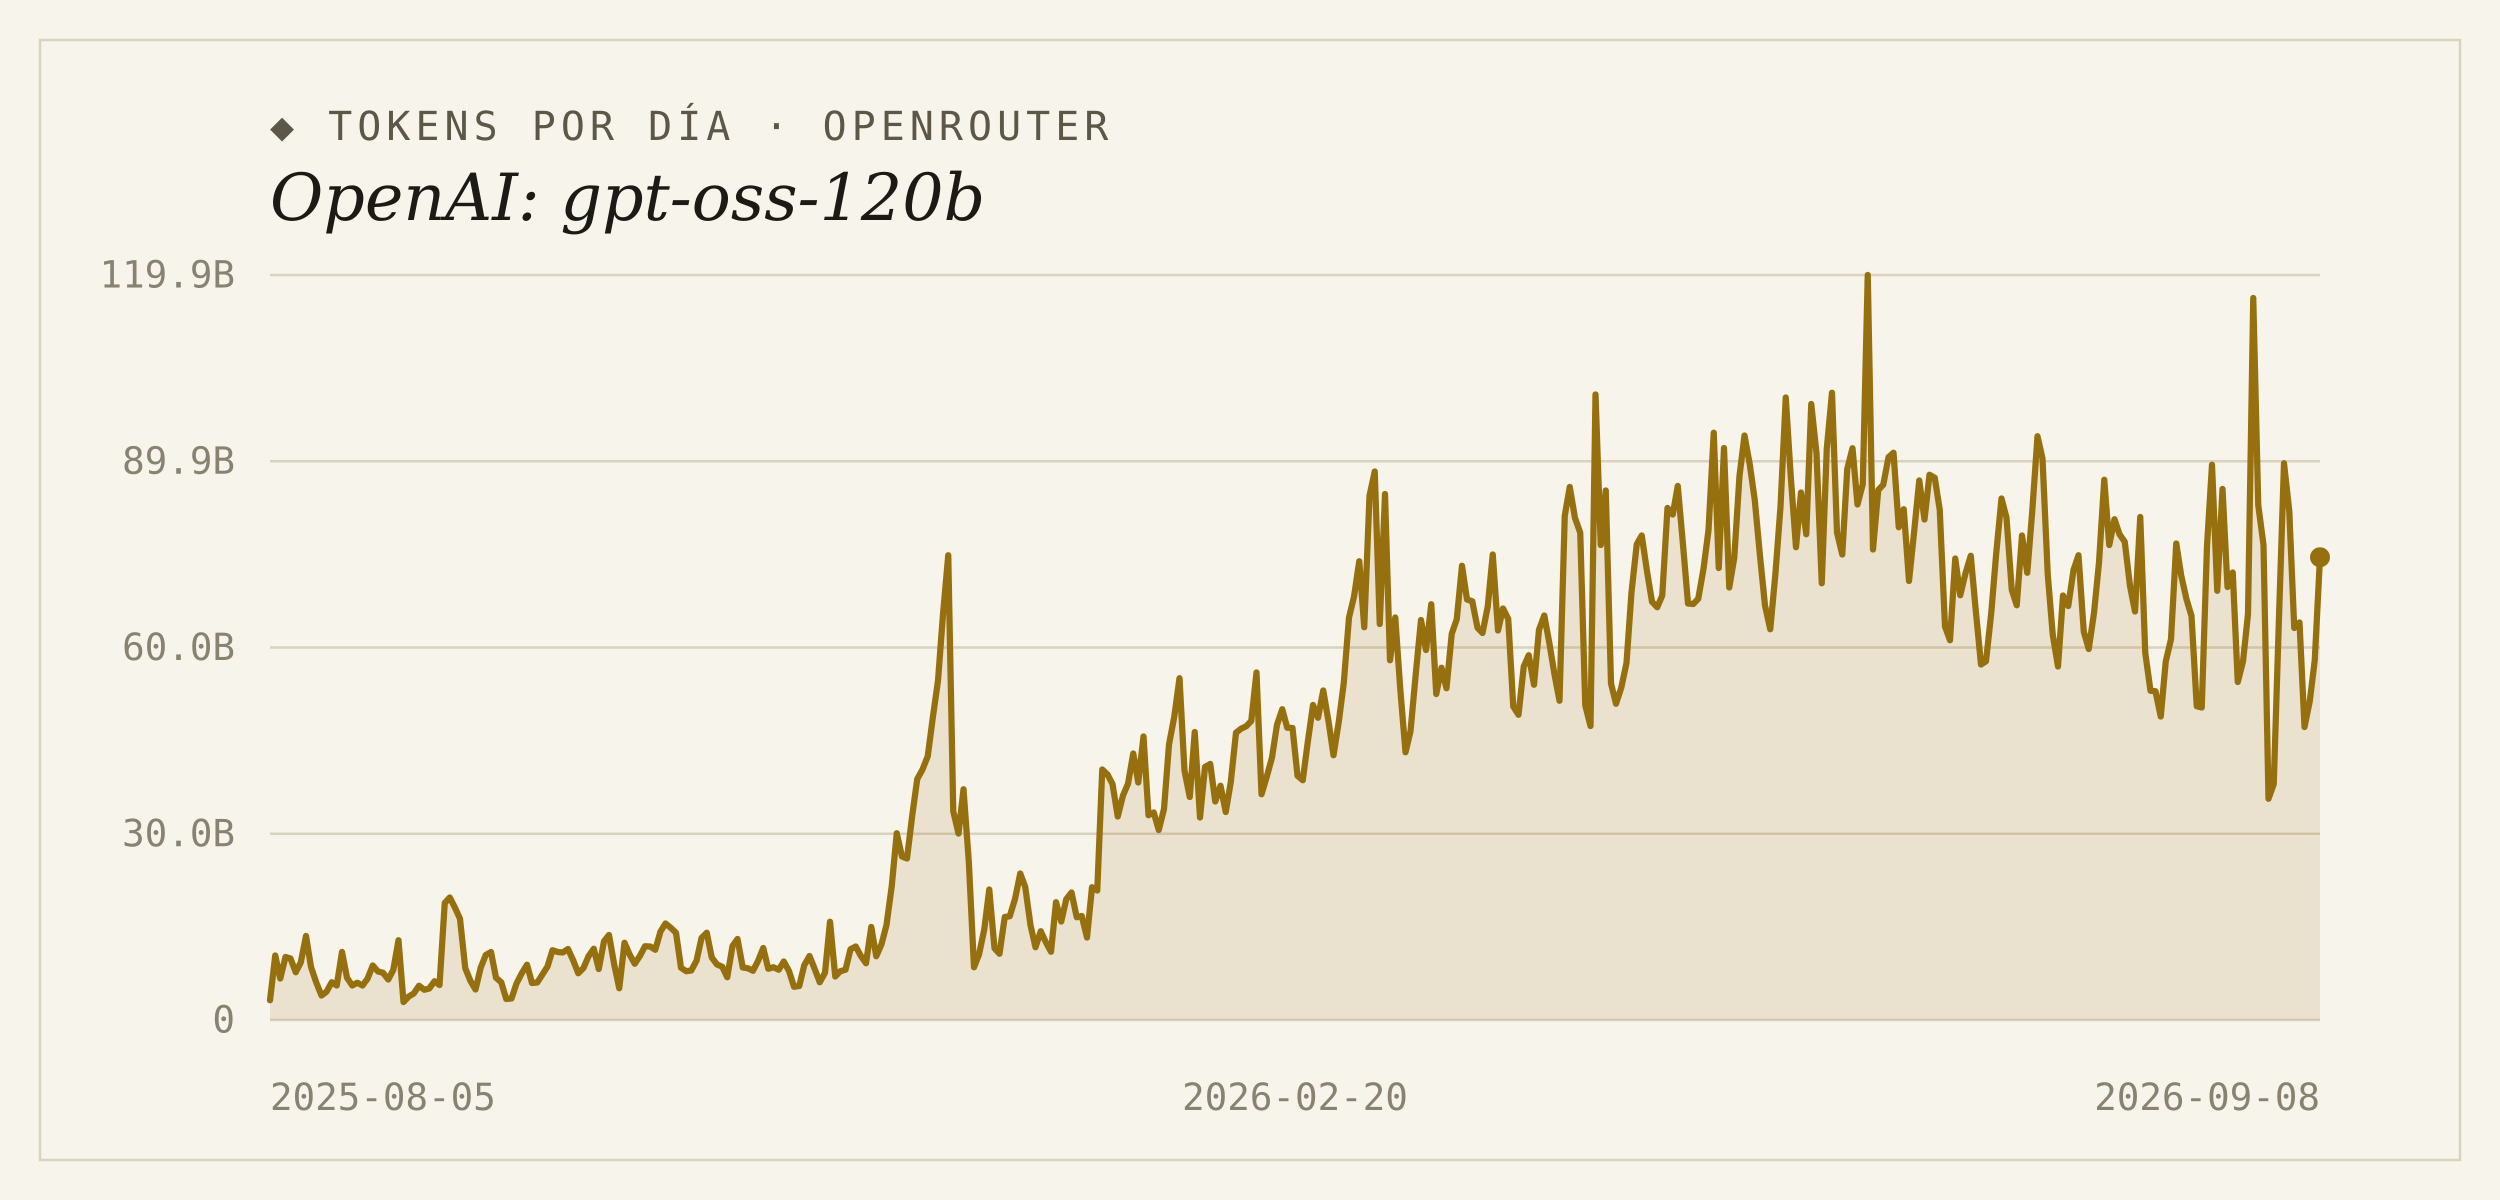
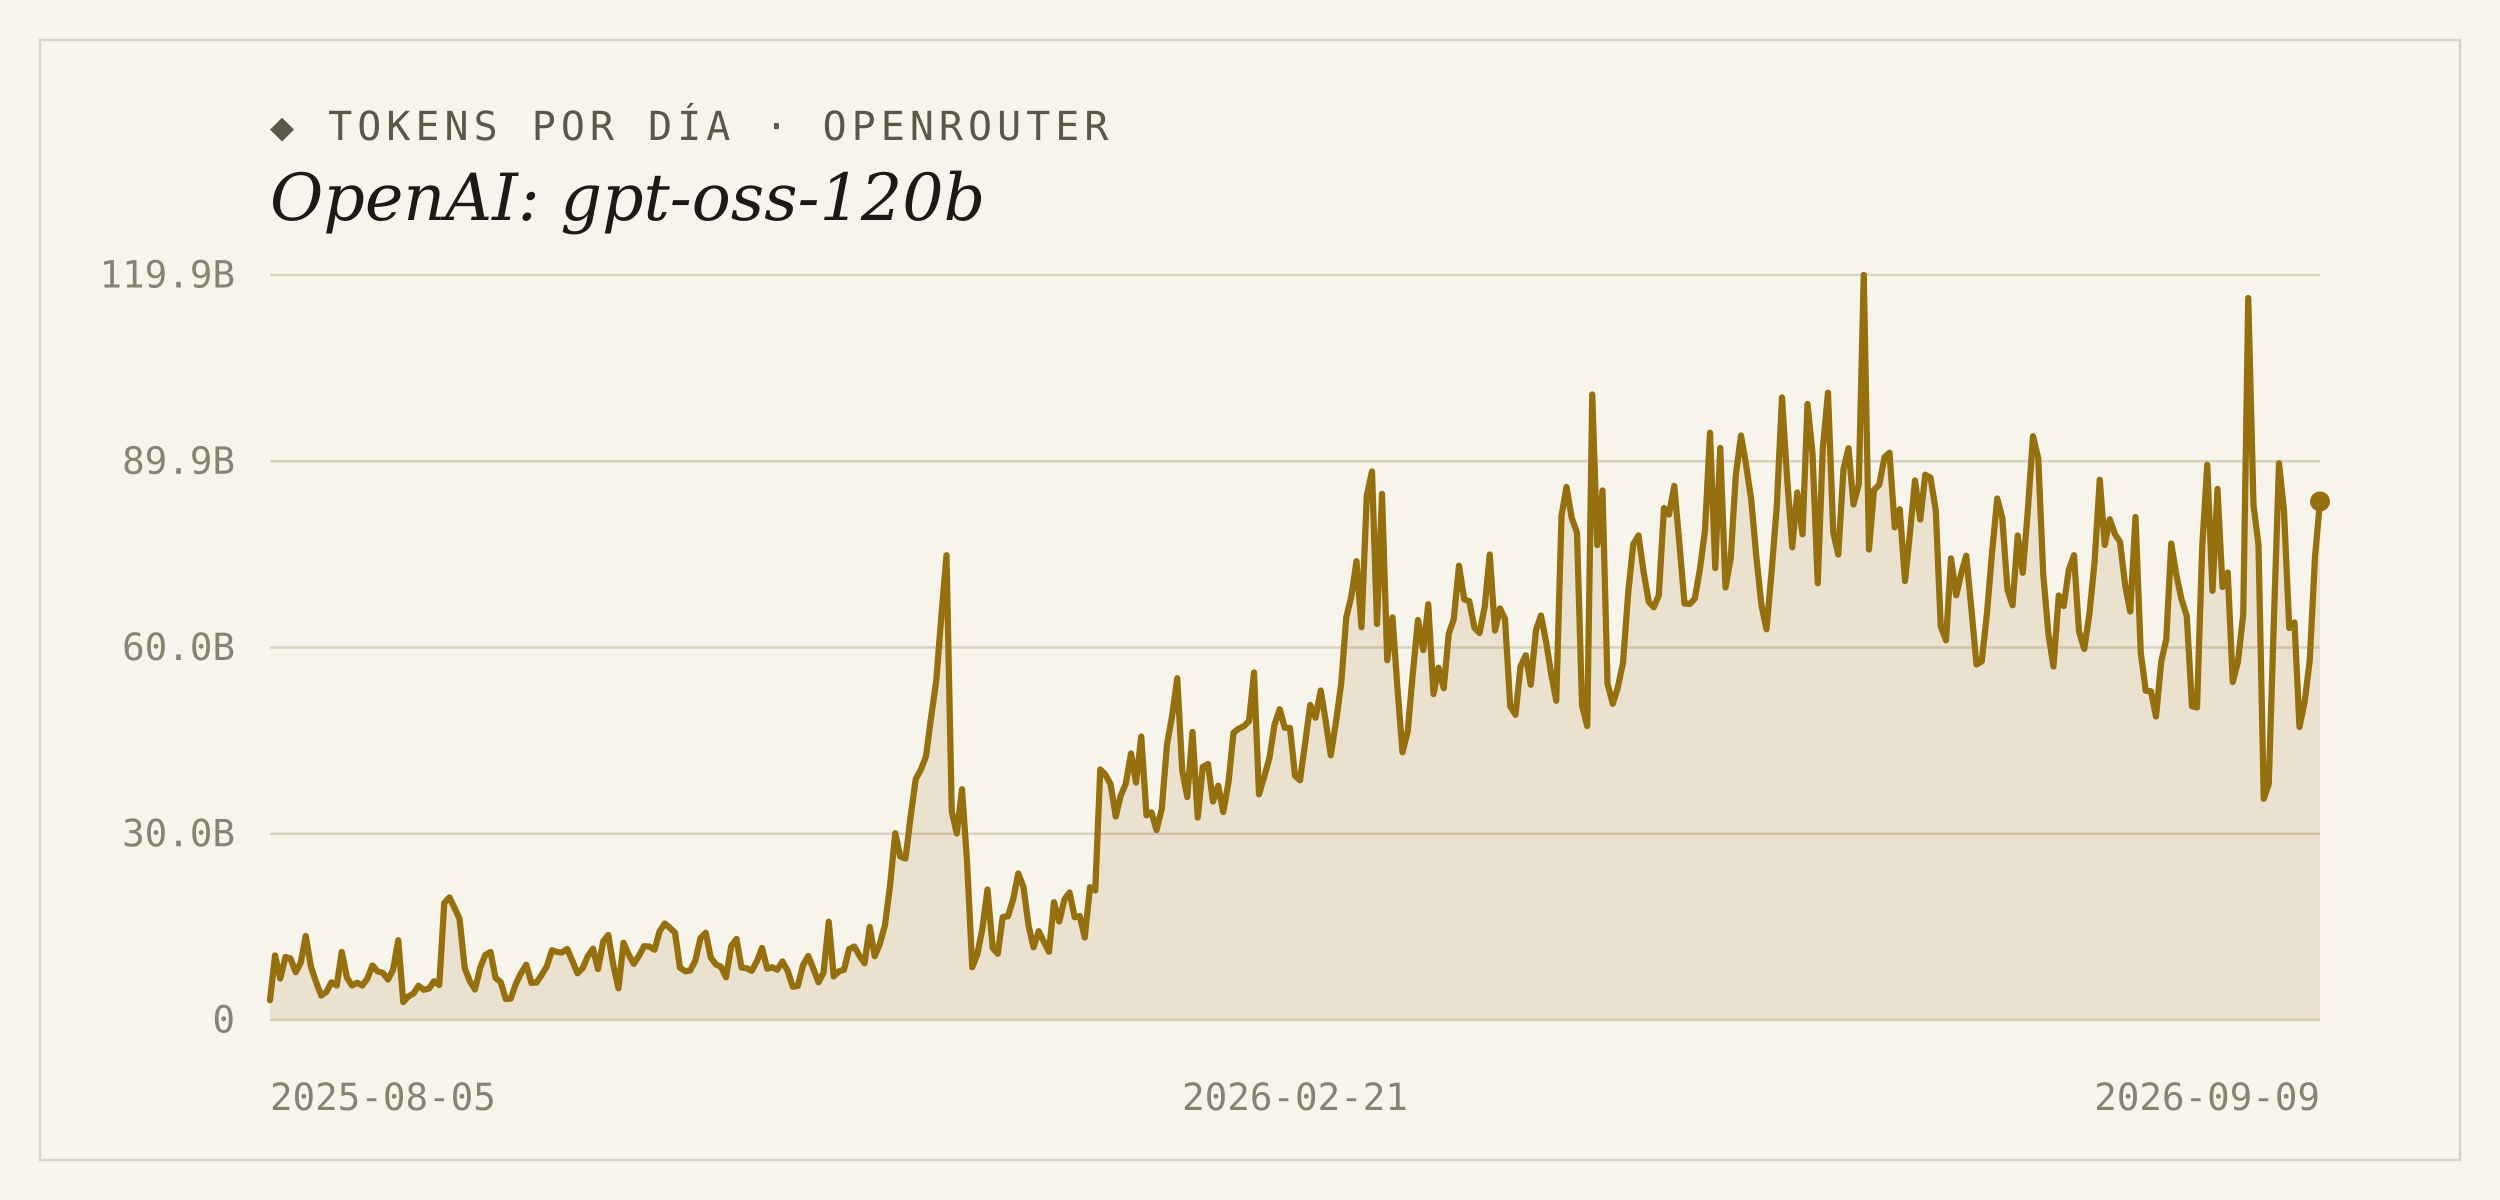
<svg xmlns="http://www.w3.org/2000/svg" width="1000" height="480" viewBox="0 0 1000 480">
  <rect width="1000" height="480" fill="#f7f4ec" />
  <rect x="16" y="16" width="968" height="448" fill="none" stroke="#d9d2bf" stroke-width="1" />
  <text x="108" y="56" font-family="'DejaVu Sans Mono', Consolas, monospace" font-size="16" letter-spacing="2" fill="#5d5748">◆ TOKENS POR DÍA · OPENROUTER</text>
  <text x="108" y="88" font-family="Georgia, 'DejaVu Serif', serif" font-size="26" font-style="italic" fill="#1c1a16">OpenAI: gpt-oss-120b</text>
  <line x1="108" y1="408.0" x2="928" y2="408.0" stroke="#d9d2bf" stroke-width="1" />
  <text x="94" y="413" text-anchor="end" font-family="'DejaVu Sans Mono', Consolas, monospace" font-size="15" fill="#8a8271">0</text>
  <line x1="108" y1="333.5" x2="928" y2="333.5" stroke="#d9d2bf" stroke-width="1" />
  <text x="94" y="338.5" text-anchor="end" font-family="'DejaVu Sans Mono', Consolas, monospace" font-size="15" fill="#8a8271">30.0B</text>
  <line x1="108" y1="259.0" x2="928" y2="259.0" stroke="#d9d2bf" stroke-width="1" />
  <text x="94" y="264" text-anchor="end" font-family="'DejaVu Sans Mono', Consolas, monospace" font-size="15" fill="#8a8271">60.0B</text>
  <line x1="108" y1="184.5" x2="928" y2="184.5" stroke="#d9d2bf" stroke-width="1" />
  <text x="94" y="189.5" text-anchor="end" font-family="'DejaVu Sans Mono', Consolas, monospace" font-size="15" fill="#8a8271">89.9B</text>
  <line x1="108" y1="110.0" x2="928" y2="110.0" stroke="#d9d2bf" stroke-width="1" />
  <text x="94" y="115" text-anchor="end" font-family="'DejaVu Sans Mono', Consolas, monospace" font-size="15" fill="#8a8271">119.9B</text>
-   <path d="M 108,408.0 L 108.0,400.1 L 110.1,382.2 L 112.1,391.4 L 114.2,382.8 L 116.2,383.4 L 118.3,388.9 L 120.3,385.0 L 122.4,374.4 L 124.4,386.8 L 126.5,393.0 L 128.6,398.2 L 130.6,396.7 L 132.7,392.9 L 134.7,394.2 L 136.8,380.8 L 138.8,391.1 L 140.9,394.2 L 142.9,393.1 L 145.0,394.2 L 147.0,391.5 L 149.1,386.2 L 151.2,388.6 L 153.2,389.1 L 155.3,391.8 L 157.3,388.0 L 159.4,376.1 L 161.4,400.8 L 163.5,398.6 L 165.5,397.4 L 167.6,394.3 L 169.7,395.9 L 171.7,395.4 L 173.8,392.5 L 175.8,394.0 L 177.9,361.2 L 179.9,359.0 L 182.0,363.1 L 184.0,367.5 L 186.1,387.3 L 188.2,392.4 L 190.2,395.8 L 192.3,387.0 L 194.3,382.0 L 196.4,380.8 L 198.4,391.1 L 200.5,392.9 L 202.5,399.6 L 204.6,399.4 L 206.6,393.4 L 208.7,389.3 L 210.8,385.9 L 212.8,393.2 L 214.9,393.0 L 216.9,389.9 L 219.0,386.6 L 221.0,380.1 L 223.1,380.8 L 225.1,381.0 L 227.2,379.6 L 229.3,384.2 L 231.3,389.3 L 233.4,387.2 L 235.4,382.5 L 237.5,379.5 L 239.5,387.6 L 241.6,376.5 L 243.6,374.0 L 245.7,385.9 L 247.7,395.3 L 249.8,377.1 L 251.9,381.9 L 253.9,385.5 L 256.0,382.3 L 258.0,378.5 L 260.1,378.6 L 262.1,379.9 L 264.2,372.6 L 266.2,369.4 L 268.3,371.1 L 270.4,373.1 L 272.4,387.1 L 274.5,388.5 L 276.5,388.2 L 278.6,384.3 L 280.6,375.2 L 282.7,373.1 L 284.7,383.0 L 286.8,385.8 L 288.9,386.7 L 290.9,390.9 L 293.0,378.4 L 295.0,375.6 L 297.1,387.0 L 299.1,387.3 L 301.2,388.3 L 303.2,384.4 L 305.3,379.2 L 307.3,387.5 L 309.4,386.9 L 311.5,387.9 L 313.5,384.6 L 315.6,388.4 L 317.6,394.7 L 319.7,394.4 L 321.7,386.1 L 323.8,382.4 L 325.8,387.4 L 327.9,392.9 L 330.0,389.1 L 332.0,368.7 L 334.1,390.6 L 336.1,388.5 L 338.2,387.9 L 340.2,379.7 L 342.3,378.6 L 344.3,382.3 L 346.4,385.3 L 348.5,370.8 L 350.5,382.5 L 352.6,377.7 L 354.6,370.0 L 356.7,354.4 L 358.7,333.3 L 360.8,342.6 L 362.8,343.4 L 364.9,326.2 L 366.9,311.6 L 369.0,307.8 L 371.1,302.5 L 373.1,287.2 L 375.2,272.3 L 377.2,245.7 L 379.3,222.1 L 381.3,324.5 L 383.4,333.4 L 385.4,315.7 L 387.5,344.3 L 389.6,386.9 L 391.6,381.8 L 393.7,371.8 L 395.7,355.8 L 397.8,379.3 L 399.8,381.5 L 401.9,366.8 L 403.9,366.5 L 406.0,359.6 L 408.1,349.4 L 410.1,354.8 L 412.2,370.1 L 414.2,378.9 L 416.3,372.5 L 418.3,376.8 L 420.4,380.7 L 422.4,360.9 L 424.5,368.6 L 426.5,359.7 L 428.6,357.0 L 430.7,366.9 L 432.7,366.4 L 434.8,375.0 L 436.8,354.9 L 438.9,356.2 L 440.9,307.8 L 443.0,309.8 L 445.0,313.6 L 447.1,326.6 L 449.2,318.2 L 451.2,313.5 L 453.3,301.4 L 455.3,313.0 L 457.4,294.6 L 459.4,326.1 L 461.5,325.0 L 463.5,332.0 L 465.6,323.6 L 467.6,297.8 L 469.7,286.7 L 471.8,271.3 L 473.8,308.3 L 475.9,318.8 L 477.9,292.8 L 480.0,327.0 L 482.0,306.8 L 484.1,305.6 L 486.1,320.6 L 488.2,314.3 L 490.3,324.8 L 492.3,312.9 L 494.4,293.1 L 496.4,291.5 L 498.5,290.5 L 500.5,288.4 L 502.6,269.0 L 504.6,317.7 L 506.7,310.7 L 508.8,303.0 L 510.8,289.9 L 512.9,283.7 L 514.9,291.1 L 517.0,291.2 L 519.0,310.3 L 521.1,312.1 L 523.1,296.9 L 525.2,282.0 L 527.2,287.1 L 529.3,276.2 L 531.4,288.5 L 533.4,302.1 L 535.5,288.8 L 537.5,273.3 L 539.6,247.0 L 541.6,238.7 L 543.7,224.5 L 545.7,250.9 L 547.8,198.3 L 549.9,188.6 L 551.9,249.6 L 554.0,197.6 L 556.0,264.1 L 558.1,247.0 L 560.1,275.5 L 562.2,300.9 L 564.2,292.5 L 566.3,269.6 L 568.4,248.0 L 570.4,260.0 L 572.5,241.7 L 574.5,277.6 L 576.6,267.1 L 578.6,275.3 L 580.7,253.5 L 582.7,247.7 L 584.8,226.3 L 586.8,239.8 L 588.9,240.5 L 591.0,251.1 L 593.0,253.2 L 595.1,242.6 L 597.1,221.8 L 599.2,252.2 L 601.2,243.4 L 603.3,247.6 L 605.3,282.6 L 607.4,285.9 L 609.5,266.6 L 611.5,262.1 L 613.6,273.9 L 615.6,251.9 L 617.7,246.2 L 619.7,257.0 L 621.8,269.8 L 623.8,280.3 L 625.9,206.3 L 627.9,194.8 L 630.0,207.2 L 632.1,213.1 L 634.1,282.1 L 636.2,290.4 L 638.2,157.8 L 640.3,218.0 L 642.3,196.2 L 644.4,273.4 L 646.4,281.5 L 648.5,275.1 L 650.6,265.2 L 652.6,236.9 L 654.7,217.7 L 656.7,214.2 L 658.8,228.5 L 660.8,240.7 L 662.9,242.9 L 664.9,238.2 L 667.0,203.2 L 669.1,205.8 L 671.1,194.4 L 673.2,217.9 L 675.2,241.4 L 677.3,241.6 L 679.3,239.5 L 681.4,227.5 L 683.4,212.1 L 685.5,173.1 L 687.5,227.2 L 689.6,179.2 L 691.7,235.0 L 693.7,223.2 L 695.8,190.3 L 697.8,174.2 L 699.9,185.7 L 701.9,200.0 L 704.0,222.4 L 706.0,242.2 L 708.1,251.7 L 710.2,229.1 L 712.2,202.7 L 714.3,159.0 L 716.3,190.6 L 718.4,218.9 L 720.4,197.0 L 722.5,213.7 L 724.5,161.6 L 726.6,181.3 L 728.7,233.3 L 730.7,179.6 L 732.8,157.1 L 734.8,213.0 L 736.9,221.8 L 738.9,187.6 L 741.0,179.3 L 743.0,201.8 L 745.1,193.7 L 747.1,110.0 L 749.2,219.8 L 751.3,196.0 L 753.3,193.9 L 755.4,182.9 L 757.4,181.1 L 759.5,210.9 L 761.5,203.7 L 763.6,232.4 L 765.6,213.2 L 767.7,192.2 L 769.8,207.8 L 771.8,189.9 L 773.9,191.1 L 775.9,204.0 L 778.0,250.6 L 780.0,256.1 L 782.1,223.4 L 784.1,238.1 L 786.2,229.3 L 788.3,222.3 L 790.3,244.1 L 792.4,265.8 L 794.4,264.5 L 796.5,245.2 L 798.5,221.2 L 800.6,199.4 L 802.6,207.1 L 804.7,235.9 L 806.7,242.1 L 808.8,214.2 L 810.9,229.1 L 812.9,204.5 L 815.0,174.5 L 817.0,183.4 L 819.1,229.8 L 821.1,253.9 L 823.2,266.6 L 825.2,238.2 L 827.3,242.4 L 829.4,228.0 L 831.4,222.1 L 833.5,252.6 L 835.5,259.6 L 837.6,245.2 L 839.6,225.0 L 841.7,191.9 L 843.7,218.0 L 845.8,207.7 L 847.8,213.7 L 849.9,216.7 L 852.0,234.4 L 854.0,244.6 L 856.1,206.8 L 858.1,261.1 L 860.2,276.3 L 862.2,276.5 L 864.3,286.6 L 866.3,264.6 L 868.4,255.7 L 870.5,217.4 L 872.5,230.3 L 874.6,239.7 L 876.6,246.4 L 878.7,282.5 L 880.7,283.0 L 882.8,218.4 L 884.8,185.9 L 886.9,236.3 L 889.0,195.6 L 891.0,234.8 L 893.1,229.0 L 895.1,272.8 L 897.2,264.6 L 899.2,245.6 L 901.3,119.2 L 903.3,202.0 L 905.4,218.0 L 907.4,319.5 L 909.5,313.6 L 911.6,246.8 L 913.6,185.3 L 915.7,204.3 L 917.7,251.2 L 919.8,249.0 L 921.8,290.8 L 923.9,280.5 L 925.9,264.1 L 928.0,222.9 L 928.0,408.0 Z" fill="#96700f" fill-opacity="0.14" />
-   <polyline points="108.0,400.1 110.1,382.2 112.1,391.4 114.2,382.8 116.2,383.4 118.3,388.9 120.3,385.0 122.4,374.4 124.4,386.8 126.5,393.0 128.6,398.2 130.6,396.7 132.7,392.9 134.7,394.2 136.8,380.8 138.8,391.1 140.9,394.2 142.9,393.1 145.0,394.2 147.0,391.5 149.1,386.2 151.2,388.6 153.2,389.1 155.3,391.8 157.3,388.0 159.4,376.1 161.4,400.8 163.5,398.6 165.5,397.4 167.6,394.3 169.7,395.9 171.7,395.4 173.8,392.5 175.8,394.0 177.9,361.2 179.9,359.0 182.0,363.1 184.0,367.5 186.1,387.3 188.2,392.4 190.2,395.8 192.3,387.0 194.3,382.0 196.4,380.8 198.4,391.1 200.5,392.9 202.5,399.6 204.6,399.4 206.6,393.4 208.7,389.3 210.8,385.9 212.8,393.2 214.9,393.0 216.9,389.9 219.0,386.6 221.0,380.1 223.1,380.8 225.1,381.0 227.2,379.6 229.3,384.2 231.3,389.3 233.4,387.2 235.4,382.5 237.5,379.5 239.5,387.6 241.6,376.5 243.6,374.0 245.7,385.9 247.7,395.3 249.8,377.1 251.9,381.9 253.9,385.5 256.0,382.3 258.0,378.5 260.1,378.6 262.1,379.9 264.2,372.6 266.2,369.4 268.3,371.1 270.4,373.1 272.4,387.1 274.5,388.5 276.5,388.2 278.6,384.3 280.6,375.2 282.7,373.1 284.7,383.0 286.8,385.8 288.9,386.7 290.9,390.9 293.0,378.4 295.0,375.6 297.1,387.0 299.1,387.3 301.2,388.3 303.2,384.4 305.3,379.2 307.3,387.5 309.4,386.9 311.5,387.9 313.5,384.6 315.6,388.4 317.6,394.7 319.7,394.4 321.7,386.1 323.8,382.4 325.8,387.4 327.9,392.9 330.0,389.1 332.0,368.7 334.1,390.6 336.1,388.5 338.2,387.9 340.2,379.7 342.3,378.6 344.3,382.3 346.4,385.3 348.5,370.8 350.5,382.5 352.6,377.7 354.6,370.0 356.7,354.4 358.7,333.3 360.8,342.6 362.8,343.4 364.9,326.2 366.9,311.6 369.0,307.8 371.1,302.5 373.1,287.2 375.2,272.3 377.2,245.7 379.3,222.1 381.3,324.5 383.4,333.4 385.4,315.7 387.5,344.3 389.6,386.9 391.6,381.8 393.7,371.8 395.7,355.8 397.8,379.3 399.8,381.5 401.9,366.8 403.9,366.5 406.0,359.6 408.1,349.4 410.1,354.8 412.2,370.1 414.2,378.9 416.3,372.5 418.3,376.8 420.4,380.7 422.4,360.9 424.5,368.6 426.5,359.7 428.6,357.0 430.7,366.9 432.7,366.4 434.8,375.0 436.8,354.9 438.9,356.2 440.9,307.8 443.0,309.8 445.0,313.6 447.1,326.6 449.2,318.2 451.2,313.5 453.3,301.4 455.3,313.0 457.4,294.6 459.4,326.1 461.5,325.0 463.5,332.0 465.6,323.6 467.6,297.8 469.7,286.7 471.8,271.3 473.8,308.3 475.9,318.8 477.9,292.8 480.0,327.0 482.0,306.8 484.1,305.6 486.1,320.6 488.2,314.3 490.3,324.8 492.3,312.9 494.4,293.1 496.4,291.5 498.5,290.5 500.5,288.4 502.6,269.0 504.6,317.7 506.7,310.7 508.8,303.0 510.8,289.9 512.9,283.7 514.9,291.1 517.0,291.2 519.0,310.3 521.1,312.1 523.1,296.9 525.2,282.0 527.2,287.1 529.3,276.2 531.4,288.5 533.4,302.1 535.5,288.8 537.5,273.3 539.6,247.0 541.6,238.7 543.7,224.5 545.7,250.9 547.8,198.3 549.9,188.6 551.9,249.6 554.0,197.6 556.0,264.1 558.1,247.0 560.1,275.5 562.2,300.9 564.2,292.5 566.3,269.6 568.4,248.0 570.4,260.0 572.5,241.7 574.5,277.6 576.6,267.1 578.6,275.3 580.7,253.5 582.7,247.7 584.8,226.3 586.8,239.8 588.9,240.5 591.0,251.1 593.0,253.2 595.1,242.6 597.1,221.8 599.2,252.2 601.2,243.4 603.3,247.6 605.3,282.6 607.4,285.9 609.5,266.6 611.5,262.1 613.6,273.9 615.6,251.9 617.7,246.2 619.7,257.0 621.8,269.8 623.8,280.3 625.9,206.3 627.9,194.8 630.0,207.2 632.1,213.1 634.1,282.1 636.2,290.4 638.2,157.8 640.3,218.0 642.3,196.2 644.4,273.4 646.4,281.5 648.5,275.1 650.6,265.2 652.6,236.9 654.7,217.7 656.7,214.2 658.8,228.5 660.8,240.7 662.9,242.9 664.9,238.2 667.0,203.2 669.1,205.8 671.1,194.4 673.2,217.9 675.2,241.4 677.3,241.6 679.3,239.5 681.4,227.5 683.4,212.1 685.5,173.1 687.5,227.2 689.6,179.2 691.7,235.0 693.7,223.2 695.8,190.3 697.8,174.2 699.9,185.7 701.9,200.0 704.0,222.4 706.0,242.2 708.1,251.7 710.2,229.1 712.2,202.7 714.3,159.0 716.3,190.6 718.4,218.9 720.4,197.0 722.5,213.7 724.5,161.6 726.6,181.3 728.7,233.3 730.7,179.6 732.8,157.1 734.8,213.0 736.9,221.8 738.9,187.6 741.0,179.3 743.0,201.8 745.1,193.7 747.1,110.0 749.2,219.8 751.3,196.0 753.3,193.9 755.4,182.9 757.4,181.1 759.5,210.9 761.5,203.7 763.6,232.4 765.6,213.2 767.7,192.2 769.8,207.8 771.8,189.9 773.9,191.1 775.9,204.0 778.0,250.6 780.0,256.1 782.1,223.4 784.1,238.1 786.2,229.3 788.3,222.3 790.3,244.1 792.4,265.8 794.4,264.5 796.5,245.2 798.5,221.2 800.6,199.4 802.6,207.1 804.7,235.9 806.7,242.1 808.8,214.2 810.9,229.1 812.9,204.5 815.0,174.5 817.0,183.4 819.1,229.8 821.1,253.9 823.2,266.6 825.2,238.2 827.3,242.4 829.4,228.0 831.4,222.1 833.5,252.6 835.5,259.6 837.6,245.2 839.6,225.0 841.7,191.9 843.7,218.0 845.8,207.7 847.8,213.7 849.9,216.7 852.0,234.4 854.0,244.6 856.1,206.8 858.1,261.1 860.2,276.3 862.2,276.5 864.3,286.6 866.3,264.6 868.4,255.7 870.5,217.4 872.5,230.3 874.6,239.7 876.6,246.4 878.7,282.5 880.7,283.0 882.8,218.4 884.8,185.9 886.9,236.3 889.0,195.6 891.0,234.8 893.1,229.0 895.1,272.8 897.2,264.6 899.2,245.6 901.3,119.2 903.3,202.0 905.4,218.0 907.4,319.5 909.5,313.6 911.6,246.8 913.6,185.3 915.7,204.3 917.7,251.2 919.8,249.0 921.8,290.8 923.9,280.5 925.9,264.1 928.0,222.9" fill="none" stroke="#96700f" stroke-width="2.5" stroke-linejoin="round" stroke-linecap="round" />
-   <circle cx="928.0" cy="222.9" r="4" fill="#96700f" />
+   <path d="M 108,408.0 L 108.0,400.1 L 110.0,382.2 L 112.1,391.4 L 114.2,382.8 L 116.2,383.4 L 118.3,388.9 L 120.3,385.0 L 122.3,374.4 L 124.4,386.8 L 126.5,393.0 L 128.5,398.2 L 130.6,396.7 L 132.6,392.9 L 134.7,394.2 L 136.7,380.8 L 138.8,391.1 L 140.8,394.2 L 142.8,393.1 L 144.9,394.2 L 146.9,391.5 L 149.0,386.2 L 151.1,388.6 L 153.1,389.1 L 155.2,391.8 L 157.2,388.0 L 159.3,376.1 L 161.3,400.8 L 163.3,398.6 L 165.4,397.4 L 167.4,394.3 L 169.5,395.9 L 171.6,395.4 L 173.6,392.5 L 175.7,394.0 L 177.7,361.2 L 179.8,359.0 L 181.8,363.1 L 183.8,367.5 L 185.9,387.3 L 187.9,392.4 L 190.0,395.8 L 192.1,387.0 L 194.1,382.0 L 196.2,380.8 L 198.2,391.1 L 200.3,392.9 L 202.3,399.6 L 204.3,399.4 L 206.4,393.4 L 208.4,389.3 L 210.5,385.9 L 212.6,393.2 L 214.6,393.0 L 216.7,389.9 L 218.7,386.6 L 220.8,380.1 L 222.8,380.8 L 224.8,381.0 L 226.9,379.6 L 228.9,384.2 L 231.0,389.3 L 233.1,387.2 L 235.1,382.5 L 237.2,379.5 L 239.2,387.6 L 241.3,376.5 L 243.3,374.0 L 245.3,385.9 L 247.4,395.3 L 249.4,377.1 L 251.5,381.9 L 253.5,385.5 L 255.6,382.3 L 257.6,378.5 L 259.7,378.6 L 261.8,379.9 L 263.8,372.6 L 265.9,369.4 L 267.9,371.1 L 270.0,373.1 L 272.0,387.1 L 274.1,388.5 L 276.1,388.2 L 278.1,384.3 L 280.2,375.2 L 282.3,373.1 L 284.3,383.0 L 286.4,385.8 L 288.4,386.7 L 290.4,390.9 L 292.5,378.4 L 294.6,375.6 L 296.6,387.0 L 298.6,387.3 L 300.7,388.3 L 302.8,384.4 L 304.8,379.2 L 306.9,387.5 L 308.9,386.9 L 310.9,387.9 L 313.0,384.6 L 315.1,388.4 L 317.1,394.7 L 319.1,394.4 L 321.2,386.1 L 323.3,382.4 L 325.3,387.4 L 327.4,392.9 L 329.4,389.1 L 331.5,368.7 L 333.5,390.6 L 335.6,388.5 L 337.6,387.9 L 339.6,379.7 L 341.7,378.6 L 343.8,382.3 L 345.8,385.3 L 347.9,370.8 L 349.9,382.5 L 351.9,377.7 L 354.0,370.0 L 356.0,354.4 L 358.1,333.3 L 360.1,342.6 L 362.2,343.4 L 364.3,326.2 L 366.3,311.6 L 368.4,307.8 L 370.4,302.5 L 372.4,287.2 L 374.5,272.3 L 376.6,245.7 L 378.6,222.1 L 380.7,324.5 L 382.7,333.4 L 384.8,315.7 L 386.8,344.3 L 388.9,386.9 L 390.9,381.8 L 392.9,371.8 L 395.0,355.8 L 397.1,379.3 L 399.1,381.5 L 401.1,366.8 L 403.2,366.5 L 405.3,359.6 L 407.3,349.4 L 409.4,354.8 L 411.4,370.1 L 413.4,378.9 L 415.5,372.5 L 417.6,376.8 L 419.6,380.7 L 421.6,360.9 L 423.7,368.6 L 425.8,359.7 L 427.8,357.0 L 429.9,366.9 L 431.9,366.4 L 433.9,375.0 L 436.0,354.9 L 438.1,356.2 L 440.1,307.8 L 442.1,309.8 L 444.2,313.6 L 446.3,326.6 L 448.3,318.2 L 450.3,313.5 L 452.4,301.4 L 454.4,313.0 L 456.5,294.6 L 458.6,326.1 L 460.6,325.0 L 462.6,332.0 L 464.7,323.6 L 466.8,297.8 L 468.8,286.7 L 470.9,271.3 L 472.9,308.3 L 474.9,318.8 L 477.0,292.8 L 479.1,327.0 L 481.1,306.8 L 483.2,305.6 L 485.2,320.6 L 487.3,314.3 L 489.3,324.8 L 491.4,312.9 L 493.4,293.1 L 495.4,291.5 L 497.5,290.5 L 499.6,288.4 L 501.6,269.0 L 503.6,317.7 L 505.7,310.7 L 507.8,303.0 L 509.8,289.9 L 511.9,283.7 L 513.9,291.1 L 516.0,291.2 L 518.0,310.3 L 520.0,312.1 L 522.1,296.9 L 524.1,282.0 L 526.2,287.1 L 528.3,276.2 L 530.3,288.5 L 532.3,302.1 L 534.4,288.8 L 536.5,273.3 L 538.5,247.0 L 540.5,238.7 L 542.6,224.5 L 544.6,250.9 L 546.7,198.3 L 548.8,188.6 L 550.8,249.6 L 552.8,197.6 L 554.9,264.1 L 557.0,247.0 L 559.0,275.5 L 561.0,300.9 L 563.1,292.5 L 565.1,269.6 L 567.2,248.0 L 569.3,260.0 L 571.3,241.7 L 573.4,277.6 L 575.4,267.1 L 577.5,275.3 L 579.5,253.5 L 581.5,247.7 L 583.6,226.3 L 585.7,239.8 L 587.7,240.5 L 589.8,251.1 L 591.8,253.2 L 593.9,242.6 L 595.9,221.8 L 598.0,252.2 L 600.0,243.4 L 602.0,247.6 L 604.1,282.6 L 606.2,285.9 L 608.2,266.6 L 610.3,262.1 L 612.3,273.9 L 614.4,251.9 L 616.4,246.2 L 618.5,257.0 L 620.5,269.8 L 622.5,280.3 L 624.6,206.3 L 626.6,194.8 L 628.7,207.2 L 630.8,213.1 L 632.8,282.1 L 634.9,290.4 L 636.9,157.8 L 638.9,218.0 L 641.0,196.2 L 643.0,273.4 L 645.1,281.5 L 647.1,275.1 L 649.2,265.2 L 651.3,236.9 L 653.3,217.7 L 655.4,214.2 L 657.4,228.5 L 659.5,240.7 L 661.5,242.9 L 663.5,238.2 L 665.6,203.2 L 667.6,205.8 L 669.7,194.4 L 671.8,217.9 L 673.8,241.4 L 675.9,241.6 L 677.9,239.5 L 680.0,227.5 L 682.0,212.1 L 684.0,173.1 L 686.1,227.2 L 688.1,179.2 L 690.2,235.0 L 692.3,223.2 L 694.3,190.3 L 696.4,174.2 L 698.4,185.7 L 700.5,200.0 L 702.5,222.4 L 704.6,242.2 L 706.6,251.7 L 708.6,229.1 L 710.7,202.7 L 712.8,159.0 L 714.8,190.6 L 716.9,218.9 L 718.9,197.0 L 721.0,213.7 L 723.0,161.6 L 725.0,181.3 L 727.1,233.3 L 729.1,179.6 L 731.2,157.1 L 733.3,213.0 L 735.3,221.8 L 737.4,187.6 L 739.4,179.3 L 741.4,201.8 L 743.5,193.7 L 745.5,110.0 L 747.6,219.8 L 749.6,196.0 L 751.7,193.9 L 753.8,182.9 L 755.8,181.1 L 757.9,210.9 L 759.9,203.7 L 762.0,232.4 L 764.0,213.2 L 766.0,192.2 L 768.1,207.8 L 770.1,189.9 L 772.2,191.1 L 774.3,204.0 L 776.3,250.6 L 778.4,256.1 L 780.4,223.4 L 782.5,238.1 L 784.5,229.3 L 786.5,222.3 L 788.6,244.1 L 790.6,265.8 L 792.7,264.5 L 794.8,245.2 L 796.8,221.2 L 798.9,199.4 L 800.9,207.1 L 803.0,235.9 L 805.0,242.1 L 807.1,214.2 L 809.1,229.1 L 811.1,204.5 L 813.2,174.5 L 815.3,183.4 L 817.3,229.8 L 819.4,253.9 L 821.4,266.6 L 823.5,238.2 L 825.5,242.4 L 827.5,228.0 L 829.6,222.1 L 831.6,252.6 L 833.7,259.6 L 835.8,245.2 L 837.8,225.0 L 839.9,191.9 L 841.9,218.0 L 843.9,207.7 L 846.0,213.7 L 848.0,216.7 L 850.1,234.4 L 852.1,244.6 L 854.2,206.8 L 856.3,261.1 L 858.3,276.3 L 860.4,276.5 L 862.4,286.6 L 864.5,264.6 L 866.5,255.7 L 868.5,217.4 L 870.6,230.3 L 872.6,239.7 L 874.7,246.4 L 876.8,282.5 L 878.8,283.0 L 880.9,218.4 L 882.9,185.9 L 885.0,236.3 L 887.0,195.6 L 889.0,234.8 L 891.1,229.0 L 893.1,272.8 L 895.2,264.6 L 897.3,245.6 L 899.3,119.2 L 901.4,202.0 L 903.4,218.0 L 905.5,319.5 L 907.5,313.6 L 909.6,246.8 L 911.6,185.3 L 913.6,204.3 L 915.7,251.2 L 917.8,249.0 L 919.8,290.8 L 921.9,280.5 L 923.9,264.1 L 926.0,222.9 L 928.0,200.6 L 928.0,408.0 Z" fill="#96700f" fill-opacity="0.14" />
+   <polyline points="108.0,400.1 110.0,382.2 112.1,391.4 114.2,382.8 116.2,383.4 118.3,388.9 120.3,385.0 122.3,374.4 124.4,386.8 126.5,393.0 128.5,398.2 130.6,396.7 132.6,392.9 134.7,394.2 136.7,380.8 138.8,391.1 140.8,394.2 142.8,393.1 144.9,394.2 146.9,391.5 149.0,386.2 151.1,388.6 153.1,389.1 155.2,391.8 157.2,388.0 159.3,376.1 161.3,400.8 163.3,398.6 165.4,397.4 167.4,394.3 169.5,395.9 171.6,395.4 173.6,392.5 175.7,394.0 177.7,361.2 179.8,359.0 181.8,363.1 183.8,367.5 185.9,387.3 187.9,392.4 190.0,395.8 192.1,387.0 194.1,382.0 196.2,380.8 198.2,391.1 200.3,392.9 202.3,399.6 204.3,399.4 206.4,393.4 208.4,389.3 210.5,385.9 212.6,393.2 214.6,393.0 216.7,389.9 218.7,386.6 220.8,380.1 222.8,380.8 224.8,381.0 226.9,379.6 228.9,384.2 231.0,389.3 233.1,387.2 235.1,382.5 237.2,379.5 239.2,387.6 241.3,376.5 243.3,374.0 245.3,385.9 247.4,395.3 249.4,377.1 251.5,381.9 253.5,385.5 255.6,382.3 257.6,378.5 259.7,378.6 261.8,379.9 263.8,372.6 265.9,369.4 267.9,371.1 270.0,373.1 272.0,387.1 274.1,388.5 276.1,388.2 278.1,384.3 280.2,375.2 282.3,373.1 284.3,383.0 286.4,385.8 288.4,386.7 290.4,390.9 292.5,378.4 294.6,375.6 296.6,387.0 298.6,387.3 300.7,388.3 302.8,384.4 304.8,379.2 306.9,387.5 308.9,386.9 310.9,387.9 313.0,384.6 315.1,388.4 317.1,394.7 319.1,394.4 321.2,386.1 323.3,382.4 325.3,387.4 327.4,392.9 329.4,389.1 331.5,368.7 333.5,390.6 335.6,388.5 337.6,387.9 339.6,379.7 341.7,378.6 343.8,382.3 345.8,385.3 347.9,370.8 349.9,382.5 351.9,377.7 354.0,370.0 356.0,354.4 358.1,333.3 360.1,342.6 362.2,343.4 364.3,326.2 366.3,311.6 368.4,307.8 370.4,302.5 372.4,287.2 374.5,272.3 376.6,245.7 378.6,222.1 380.7,324.5 382.7,333.4 384.8,315.7 386.8,344.3 388.9,386.9 390.9,381.8 392.9,371.8 395.0,355.8 397.1,379.3 399.1,381.5 401.1,366.8 403.2,366.5 405.3,359.6 407.3,349.4 409.4,354.8 411.4,370.1 413.4,378.9 415.5,372.5 417.6,376.8 419.6,380.7 421.6,360.9 423.7,368.6 425.8,359.7 427.8,357.0 429.9,366.9 431.9,366.4 433.9,375.0 436.0,354.9 438.1,356.2 440.1,307.8 442.1,309.8 444.2,313.6 446.3,326.6 448.3,318.2 450.3,313.5 452.4,301.4 454.4,313.0 456.5,294.6 458.6,326.1 460.6,325.0 462.6,332.0 464.7,323.6 466.8,297.8 468.8,286.7 470.9,271.3 472.9,308.3 474.9,318.8 477.0,292.8 479.1,327.0 481.1,306.8 483.2,305.6 485.2,320.6 487.3,314.3 489.3,324.8 491.4,312.9 493.4,293.1 495.4,291.5 497.5,290.5 499.6,288.4 501.6,269.0 503.6,317.7 505.7,310.7 507.8,303.0 509.8,289.9 511.9,283.7 513.9,291.1 516.0,291.2 518.0,310.3 520.0,312.1 522.1,296.9 524.1,282.0 526.2,287.1 528.3,276.2 530.3,288.5 532.3,302.1 534.4,288.8 536.5,273.3 538.5,247.0 540.5,238.7 542.6,224.5 544.6,250.9 546.7,198.3 548.8,188.6 550.8,249.6 552.8,197.6 554.9,264.1 557.0,247.0 559.0,275.5 561.0,300.9 563.1,292.5 565.1,269.6 567.2,248.0 569.3,260.0 571.3,241.7 573.4,277.6 575.4,267.1 577.5,275.3 579.5,253.5 581.5,247.7 583.6,226.3 585.7,239.8 587.7,240.5 589.8,251.1 591.8,253.2 593.9,242.6 595.9,221.8 598.0,252.2 600.0,243.4 602.0,247.6 604.1,282.6 606.2,285.9 608.2,266.6 610.3,262.1 612.3,273.9 614.4,251.9 616.4,246.2 618.5,257.0 620.5,269.8 622.5,280.3 624.6,206.3 626.6,194.8 628.7,207.2 630.8,213.1 632.8,282.1 634.9,290.4 636.9,157.8 638.9,218.0 641.0,196.2 643.0,273.4 645.1,281.5 647.1,275.1 649.2,265.2 651.3,236.9 653.3,217.7 655.4,214.2 657.4,228.5 659.5,240.7 661.5,242.9 663.5,238.2 665.6,203.2 667.6,205.8 669.7,194.4 671.8,217.9 673.8,241.4 675.9,241.6 677.9,239.5 680.0,227.5 682.0,212.1 684.0,173.1 686.1,227.2 688.1,179.2 690.2,235.0 692.3,223.2 694.3,190.3 696.4,174.2 698.4,185.7 700.5,200.0 702.5,222.4 704.6,242.2 706.6,251.7 708.6,229.1 710.7,202.7 712.8,159.0 714.8,190.6 716.9,218.9 718.9,197.0 721.0,213.7 723.0,161.6 725.0,181.3 727.1,233.3 729.1,179.6 731.2,157.1 733.3,213.0 735.3,221.8 737.4,187.6 739.4,179.3 741.4,201.8 743.5,193.7 745.5,110.0 747.6,219.8 749.6,196.0 751.7,193.9 753.8,182.9 755.8,181.1 757.9,210.9 759.9,203.7 762.0,232.4 764.0,213.2 766.0,192.2 768.1,207.8 770.1,189.9 772.2,191.1 774.3,204.0 776.3,250.6 778.4,256.1 780.4,223.4 782.5,238.1 784.5,229.3 786.5,222.3 788.6,244.1 790.6,265.8 792.7,264.5 794.8,245.2 796.8,221.2 798.9,199.4 800.9,207.1 803.0,235.9 805.0,242.1 807.1,214.2 809.1,229.1 811.1,204.5 813.2,174.5 815.3,183.4 817.3,229.8 819.4,253.9 821.4,266.6 823.5,238.2 825.5,242.4 827.5,228.0 829.6,222.1 831.6,252.6 833.7,259.6 835.8,245.2 837.8,225.0 839.9,191.9 841.9,218.0 843.9,207.7 846.0,213.7 848.0,216.7 850.1,234.4 852.1,244.6 854.2,206.8 856.3,261.1 858.3,276.3 860.4,276.5 862.4,286.6 864.5,264.6 866.5,255.7 868.5,217.4 870.6,230.3 872.6,239.7 874.7,246.4 876.8,282.5 878.8,283.0 880.9,218.4 882.9,185.9 885.0,236.3 887.0,195.6 889.0,234.8 891.1,229.0 893.1,272.8 895.2,264.6 897.3,245.6 899.3,119.2 901.4,202.0 903.4,218.0 905.5,319.5 907.5,313.6 909.6,246.8 911.6,185.3 913.6,204.3 915.7,251.2 917.8,249.0 919.8,290.8 921.9,280.5 923.9,264.1 926.0,222.9 928.0,200.6" fill="none" stroke="#96700f" stroke-width="2.5" stroke-linejoin="round" stroke-linecap="round" />
+   <circle cx="928.0" cy="200.6" r="4" fill="#96700f" />
  <text x="108" y="444" text-anchor="start" font-family="'DejaVu Sans Mono', Consolas, monospace" font-size="15" fill="#8a8271">2025-08-05</text>
-   <text x="518" y="444" text-anchor="middle" font-family="'DejaVu Sans Mono', Consolas, monospace" font-size="15" fill="#8a8271">2026-02-20</text>
-   <text x="928" y="444" text-anchor="end" font-family="'DejaVu Sans Mono', Consolas, monospace" font-size="15" fill="#8a8271">2026-09-08</text>
+   <text x="518" y="444" text-anchor="middle" font-family="'DejaVu Sans Mono', Consolas, monospace" font-size="15" fill="#8a8271">2026-02-21</text>
+   <text x="928" y="444" text-anchor="end" font-family="'DejaVu Sans Mono', Consolas, monospace" font-size="15" fill="#8a8271">2026-09-09</text>
</svg>
